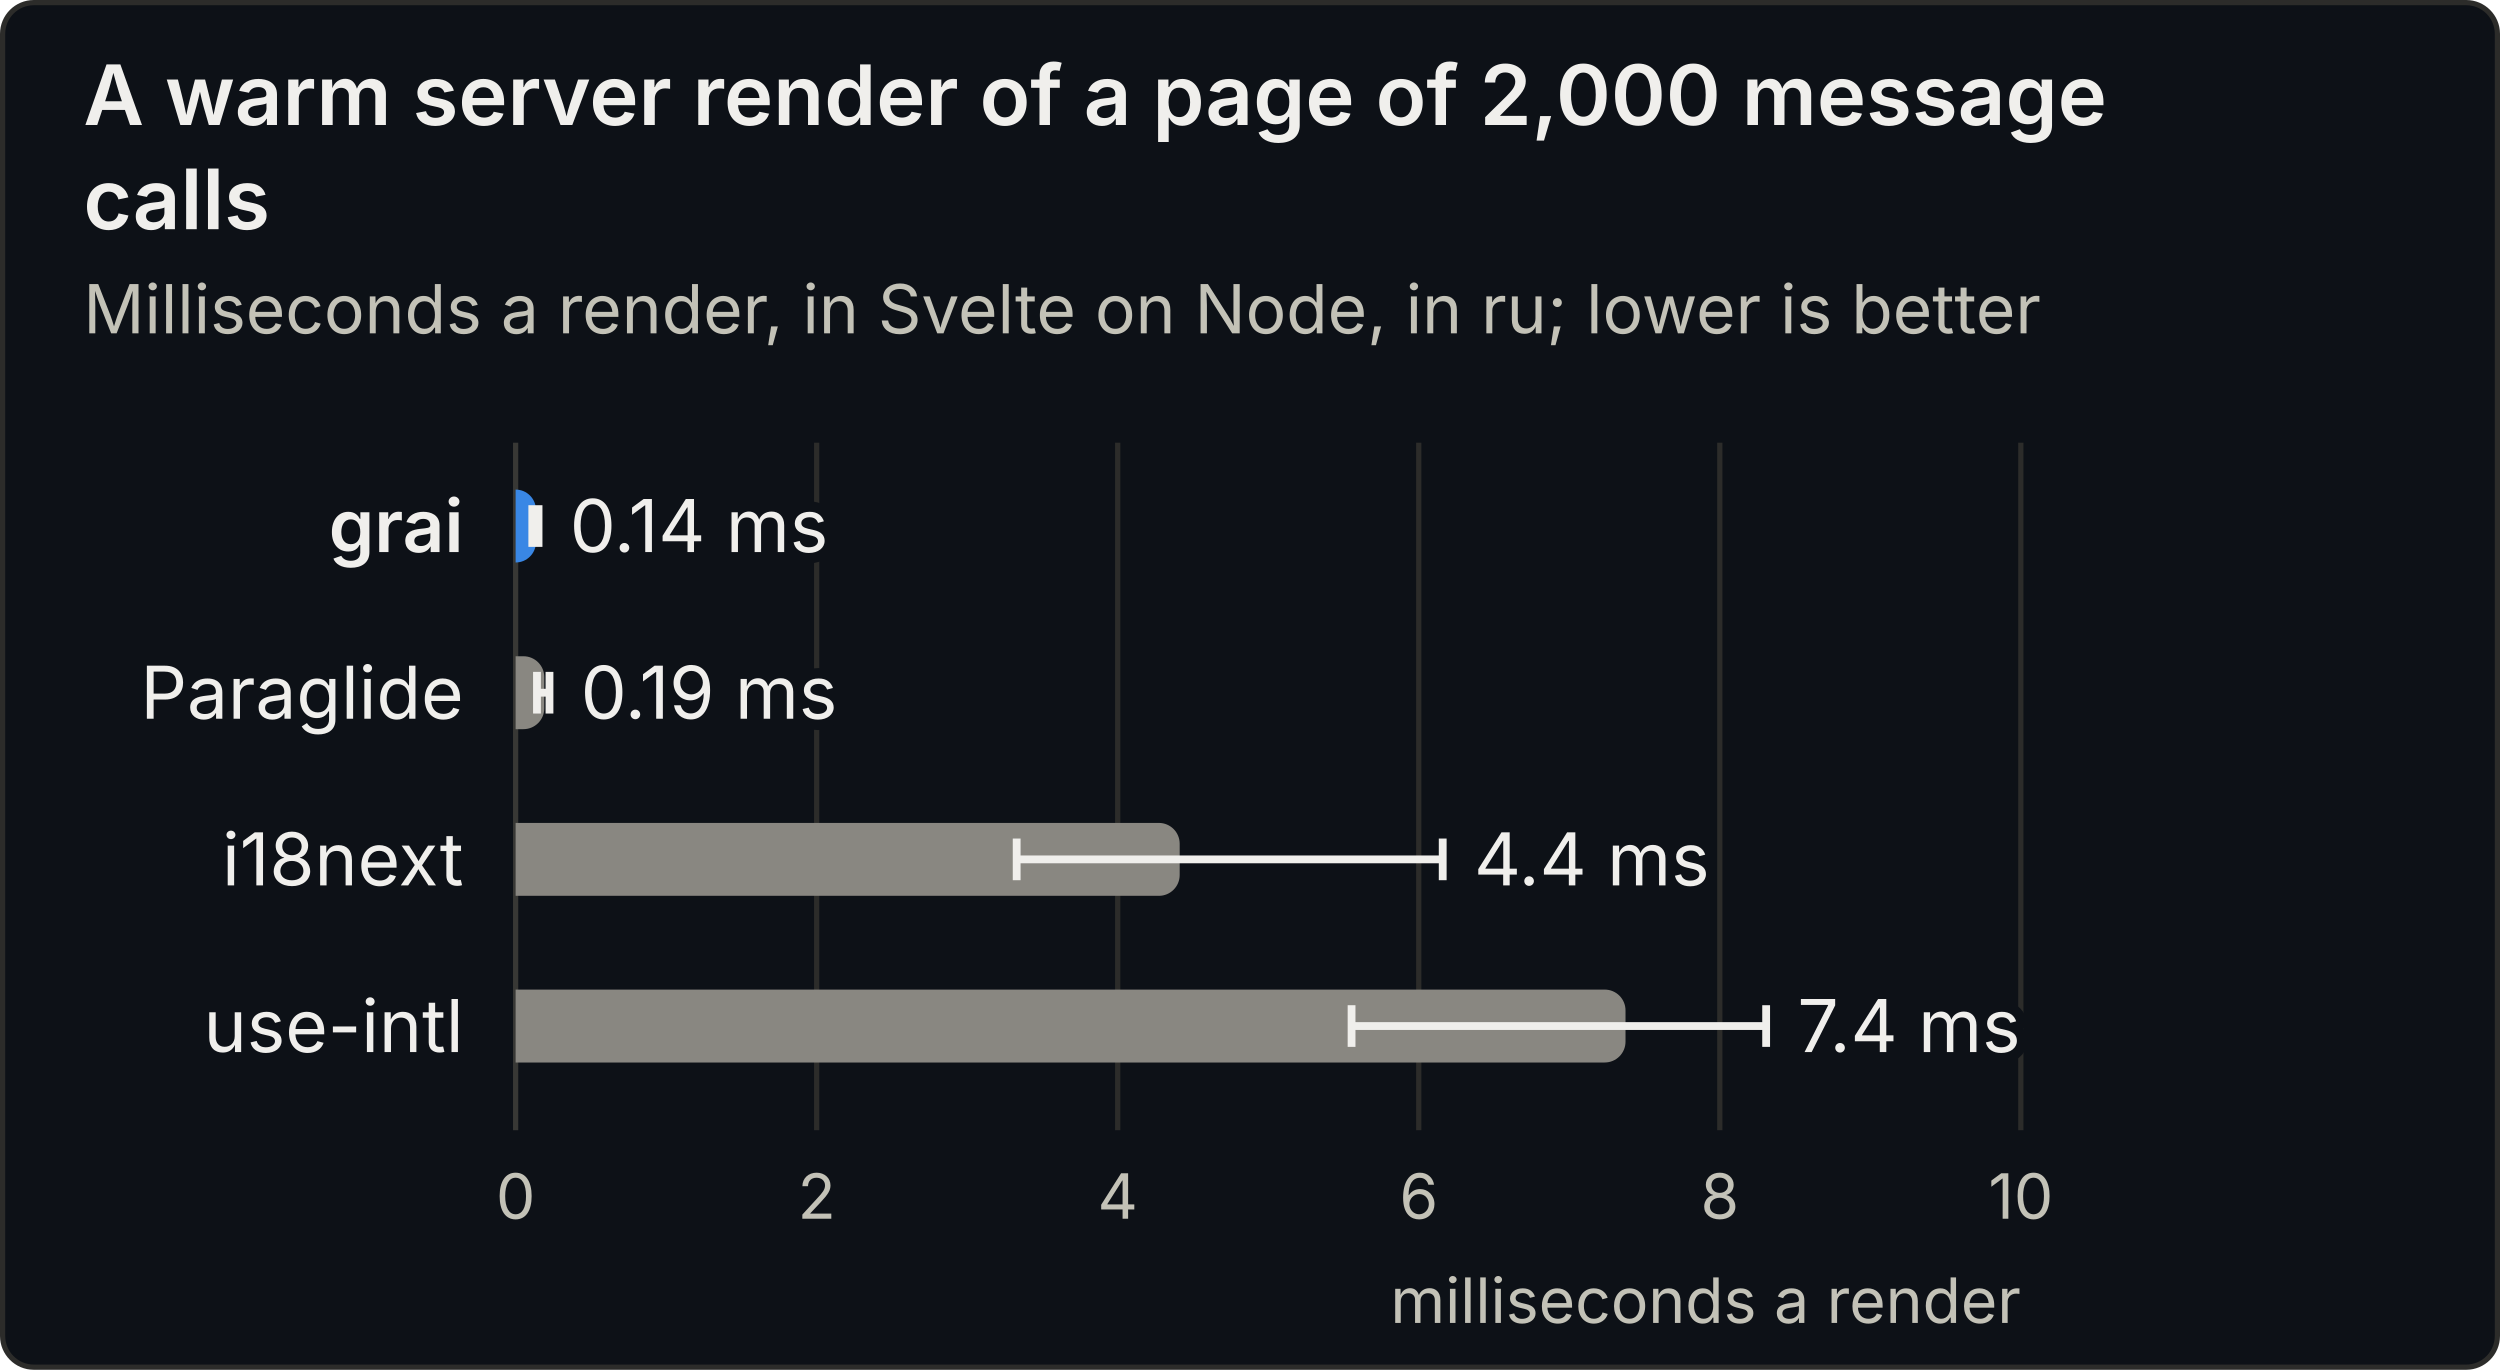
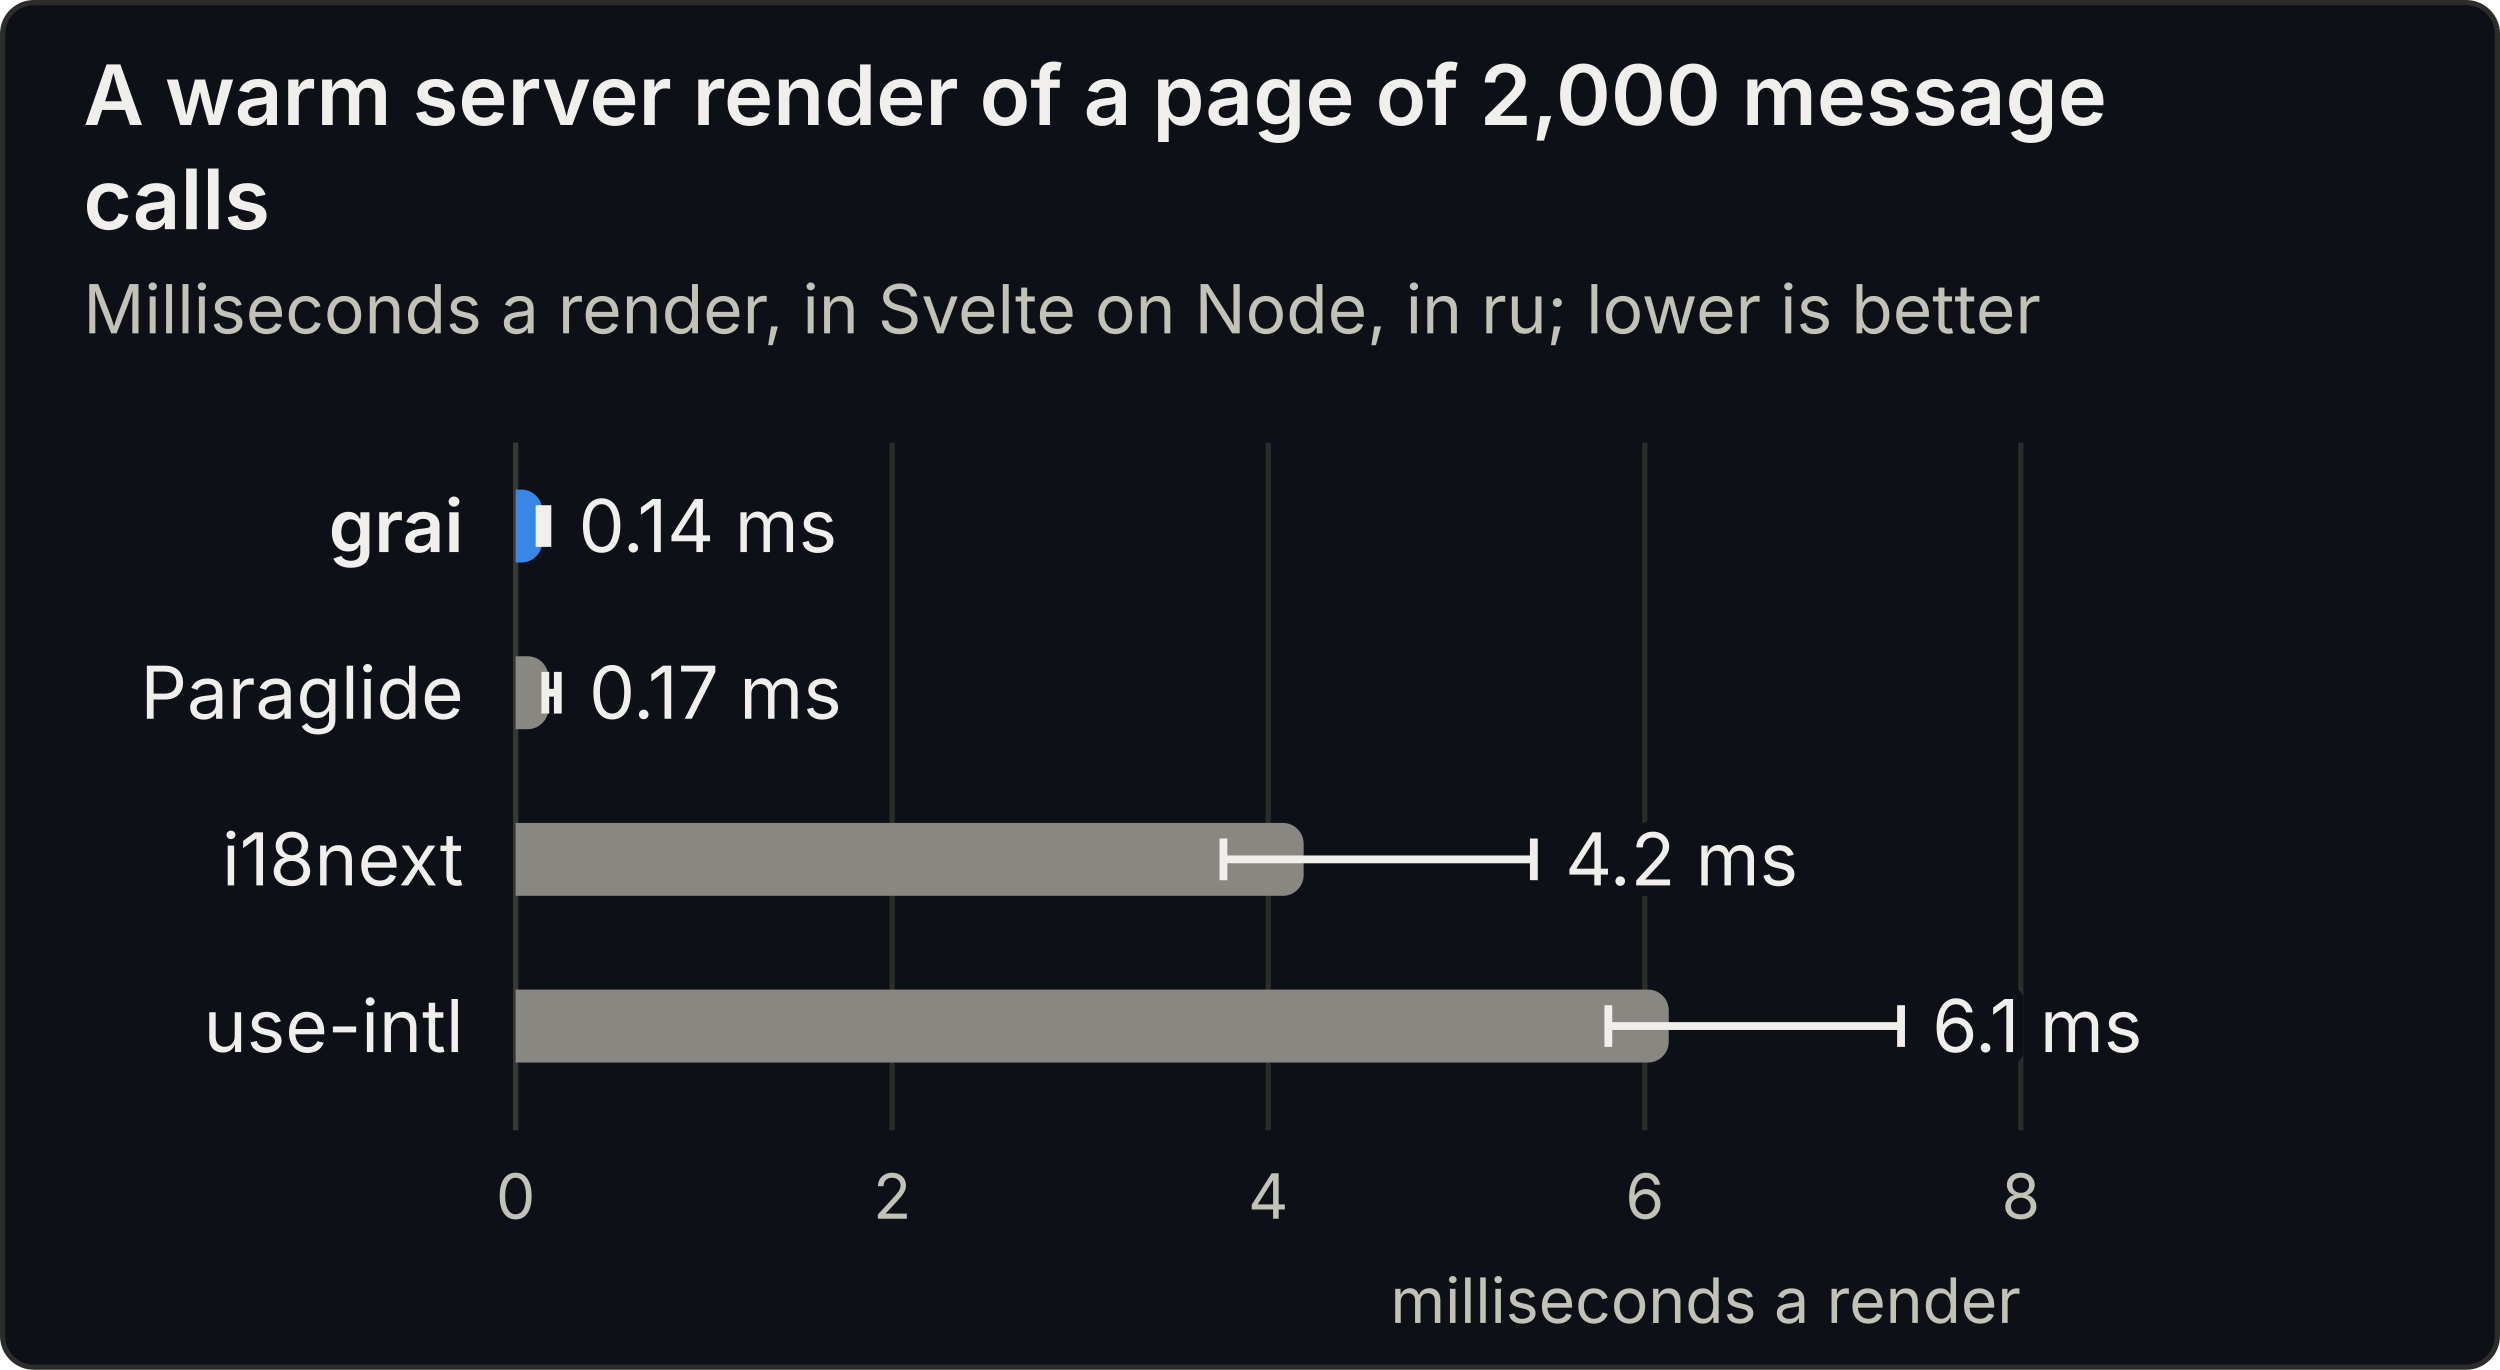
<svg xmlns="http://www.w3.org/2000/svg" viewBox="0 0 480 263" width="480" height="263" font-family="system-ui, -apple-system, 'Segoe UI', sans-serif">
  <rect x="0.5" y="0.5" width="479" height="262" rx="6" fill="#0d1117" stroke="#2c2c2a" />
  <text x="16" y="24" font-size="16" font-weight="600" fill="#f0efec">A warm server render of a page of 2,000 message</text>
  <text x="16" y="44" font-size="16" font-weight="600" fill="#f0efec">calls</text>
  <text x="16" y="64" font-size="13" fill="#c3c2b7">Milliseconds a render, in Svelte on Node, in ru; lower is better</text>
  <line x1="99" y1="85" x2="99" y2="217" stroke="#383835" stroke-width="1" />
  <text x="99" y="234" font-size="12" text-anchor="middle" fill="#c3c2b7" style="font-variant-numeric: tabular-nums">0</text>
-   <line x1="156.8" y1="85" x2="156.8" y2="217" stroke="#2c2c2a" stroke-width="1" />
-   <text x="156.8" y="234" font-size="12" text-anchor="middle" fill="#c3c2b7" style="font-variant-numeric: tabular-nums">2</text>
-   <line x1="214.6" y1="85" x2="214.6" y2="217" stroke="#2c2c2a" stroke-width="1" />
-   <text x="214.6" y="234" font-size="12" text-anchor="middle" fill="#c3c2b7" style="font-variant-numeric: tabular-nums">4</text>
-   <line x1="272.4" y1="85" x2="272.4" y2="217" stroke="#2c2c2a" stroke-width="1" />
-   <text x="272.4" y="234" font-size="12" text-anchor="middle" fill="#c3c2b7" style="font-variant-numeric: tabular-nums">6</text>
-   <line x1="330.2" y1="85" x2="330.2" y2="217" stroke="#2c2c2a" stroke-width="1" />
-   <text x="330.2" y="234" font-size="12" text-anchor="middle" fill="#c3c2b7" style="font-variant-numeric: tabular-nums">8</text>
+   <line x1="171.3" y1="85" x2="171.3" y2="217" stroke="#2c2c2a" stroke-width="1" />
+   <text x="171.3" y="234" font-size="12" text-anchor="middle" fill="#c3c2b7" style="font-variant-numeric: tabular-nums">2</text>
+   <line x1="243.5" y1="85" x2="243.5" y2="217" stroke="#2c2c2a" stroke-width="1" />
+   <text x="243.5" y="234" font-size="12" text-anchor="middle" fill="#c3c2b7" style="font-variant-numeric: tabular-nums">4</text>
+   <line x1="315.8" y1="85" x2="315.8" y2="217" stroke="#2c2c2a" stroke-width="1" />
+   <text x="315.8" y="234" font-size="12" text-anchor="middle" fill="#c3c2b7" style="font-variant-numeric: tabular-nums">6</text>
  <line x1="388" y1="85" x2="388" y2="217" stroke="#2c2c2a" stroke-width="1" />
-   <text x="388" y="234" font-size="12" text-anchor="middle" fill="#c3c2b7" style="font-variant-numeric: tabular-nums">10</text>
+   <text x="388" y="234" font-size="12" text-anchor="middle" fill="#c3c2b7" style="font-variant-numeric: tabular-nums">8</text>
  <text x="89" y="106" font-size="14" text-anchor="end" font-weight="600" fill="#f0efec">grai</text>
-   <path d="M99,94H99A3.9,3.9 0 0 1 102.9,97.9V104.1A3.9,3.9 0 0 1 99,108H99Z" fill="#3987e5" />
-   <path d="M102.2,101H103.4M102.2,97V105M103.4,97V105" stroke="#f0efec" stroke-width="1.5" fill="none" />
-   <text x="109.4" y="106" font-size="14" fill="#f0efec" stroke="#0d1117" stroke-width="4" stroke-linejoin="round" paint-order="stroke" style="font-variant-numeric: tabular-nums">0.14 ms</text>
+   <path d="M99,94H100.1A4,4 0 0 1 104.1,98V104A4,4 0 0 1 100.1,108H99Z" fill="#3987e5" />
+   <path d="M103.6,101H105.1M103.6,97V105M105.1,97V105" stroke="#f0efec" stroke-width="1.5" fill="none" />
+   <text x="111.1" y="106" font-size="14" fill="#f0efec" stroke="#0d1117" stroke-width="4" stroke-linejoin="round" paint-order="stroke" style="font-variant-numeric: tabular-nums">0.14 ms</text>
  <text x="89" y="138" font-size="14" text-anchor="end" fill="#f0efec">Paraglide</text>
-   <path d="M99,126H100.5A4,4 0 0 1 104.5,130V136A4,4 0 0 1 100.5,140H99Z" fill="#898781" />
-   <path d="M103.1,133H105.5M103.1,129V137M105.5,129V137" stroke="#f0efec" stroke-width="1.5" fill="none" />
-   <text x="111.5" y="138" font-size="14" fill="#f0efec" stroke="#0d1117" stroke-width="4" stroke-linejoin="round" paint-order="stroke" style="font-variant-numeric: tabular-nums">0.19 ms</text>
+   <path d="M99,126H101.3A4,4 0 0 1 105.3,130V136A4,4 0 0 1 101.3,140H99Z" fill="#898781" />
+   <path d="M104.7,133H107.1M104.7,129V137M107.1,129V137" stroke="#f0efec" stroke-width="1.5" fill="none" />
+   <text x="113.1" y="138" font-size="14" fill="#f0efec" stroke="#0d1117" stroke-width="4" stroke-linejoin="round" paint-order="stroke" style="font-variant-numeric: tabular-nums">0.17 ms</text>
  <text x="89" y="170" font-size="14" text-anchor="end" fill="#f0efec">i18next</text>
-   <path d="M99,158H222.5A4,4 0 0 1 226.5,162V168A4,4 0 0 1 222.5,172H99Z" fill="#898781" />
-   <path d="M195.2,165H277M195.2,161V169M277,161V169" stroke="#f0efec" stroke-width="1.5" fill="none" />
-   <text x="283" y="170" font-size="14" fill="#f0efec" stroke="#0d1117" stroke-width="4" stroke-linejoin="round" paint-order="stroke" style="font-variant-numeric: tabular-nums">4.4 ms</text>
+   <path d="M99,158H246.3A4,4 0 0 1 250.3,162V168A4,4 0 0 1 246.3,172H99Z" fill="#898781" />
+   <path d="M234.9,165H294.5M234.9,161V169M294.5,161V169" stroke="#f0efec" stroke-width="1.5" fill="none" />
+   <text x="300.5" y="170" font-size="14" fill="#f0efec" stroke="#0d1117" stroke-width="4" stroke-linejoin="round" paint-order="stroke" style="font-variant-numeric: tabular-nums">4.2 ms</text>
  <text x="89" y="202" font-size="14" text-anchor="end" fill="#f0efec">use-intl</text>
-   <path d="M99,190H308.1A4,4 0 0 1 312.1,194V200A4,4 0 0 1 308.1,204H99Z" fill="#898781" />
-   <path d="M259.5,197H339.1M259.5,193V201M339.1,193V201" stroke="#f0efec" stroke-width="1.5" fill="none" />
-   <text x="345.1" y="202" font-size="14" fill="#f0efec" stroke="#0d1117" stroke-width="4" stroke-linejoin="round" paint-order="stroke" style="font-variant-numeric: tabular-nums">7.4 ms</text>
+   <path d="M99,190H316.4A4,4 0 0 1 320.4,194V200A4,4 0 0 1 316.4,204H99Z" fill="#898781" />
+   <path d="M308.8,197H365M308.8,193V201M365,193V201" stroke="#f0efec" stroke-width="1.5" fill="none" />
+   <text x="371" y="202" font-size="14" fill="#f0efec" stroke="#0d1117" stroke-width="4" stroke-linejoin="round" paint-order="stroke" style="font-variant-numeric: tabular-nums">6.1 ms</text>
  <text x="388" y="254" font-size="12" text-anchor="end" fill="#c3c2b7">milliseconds a render</text>
</svg>
